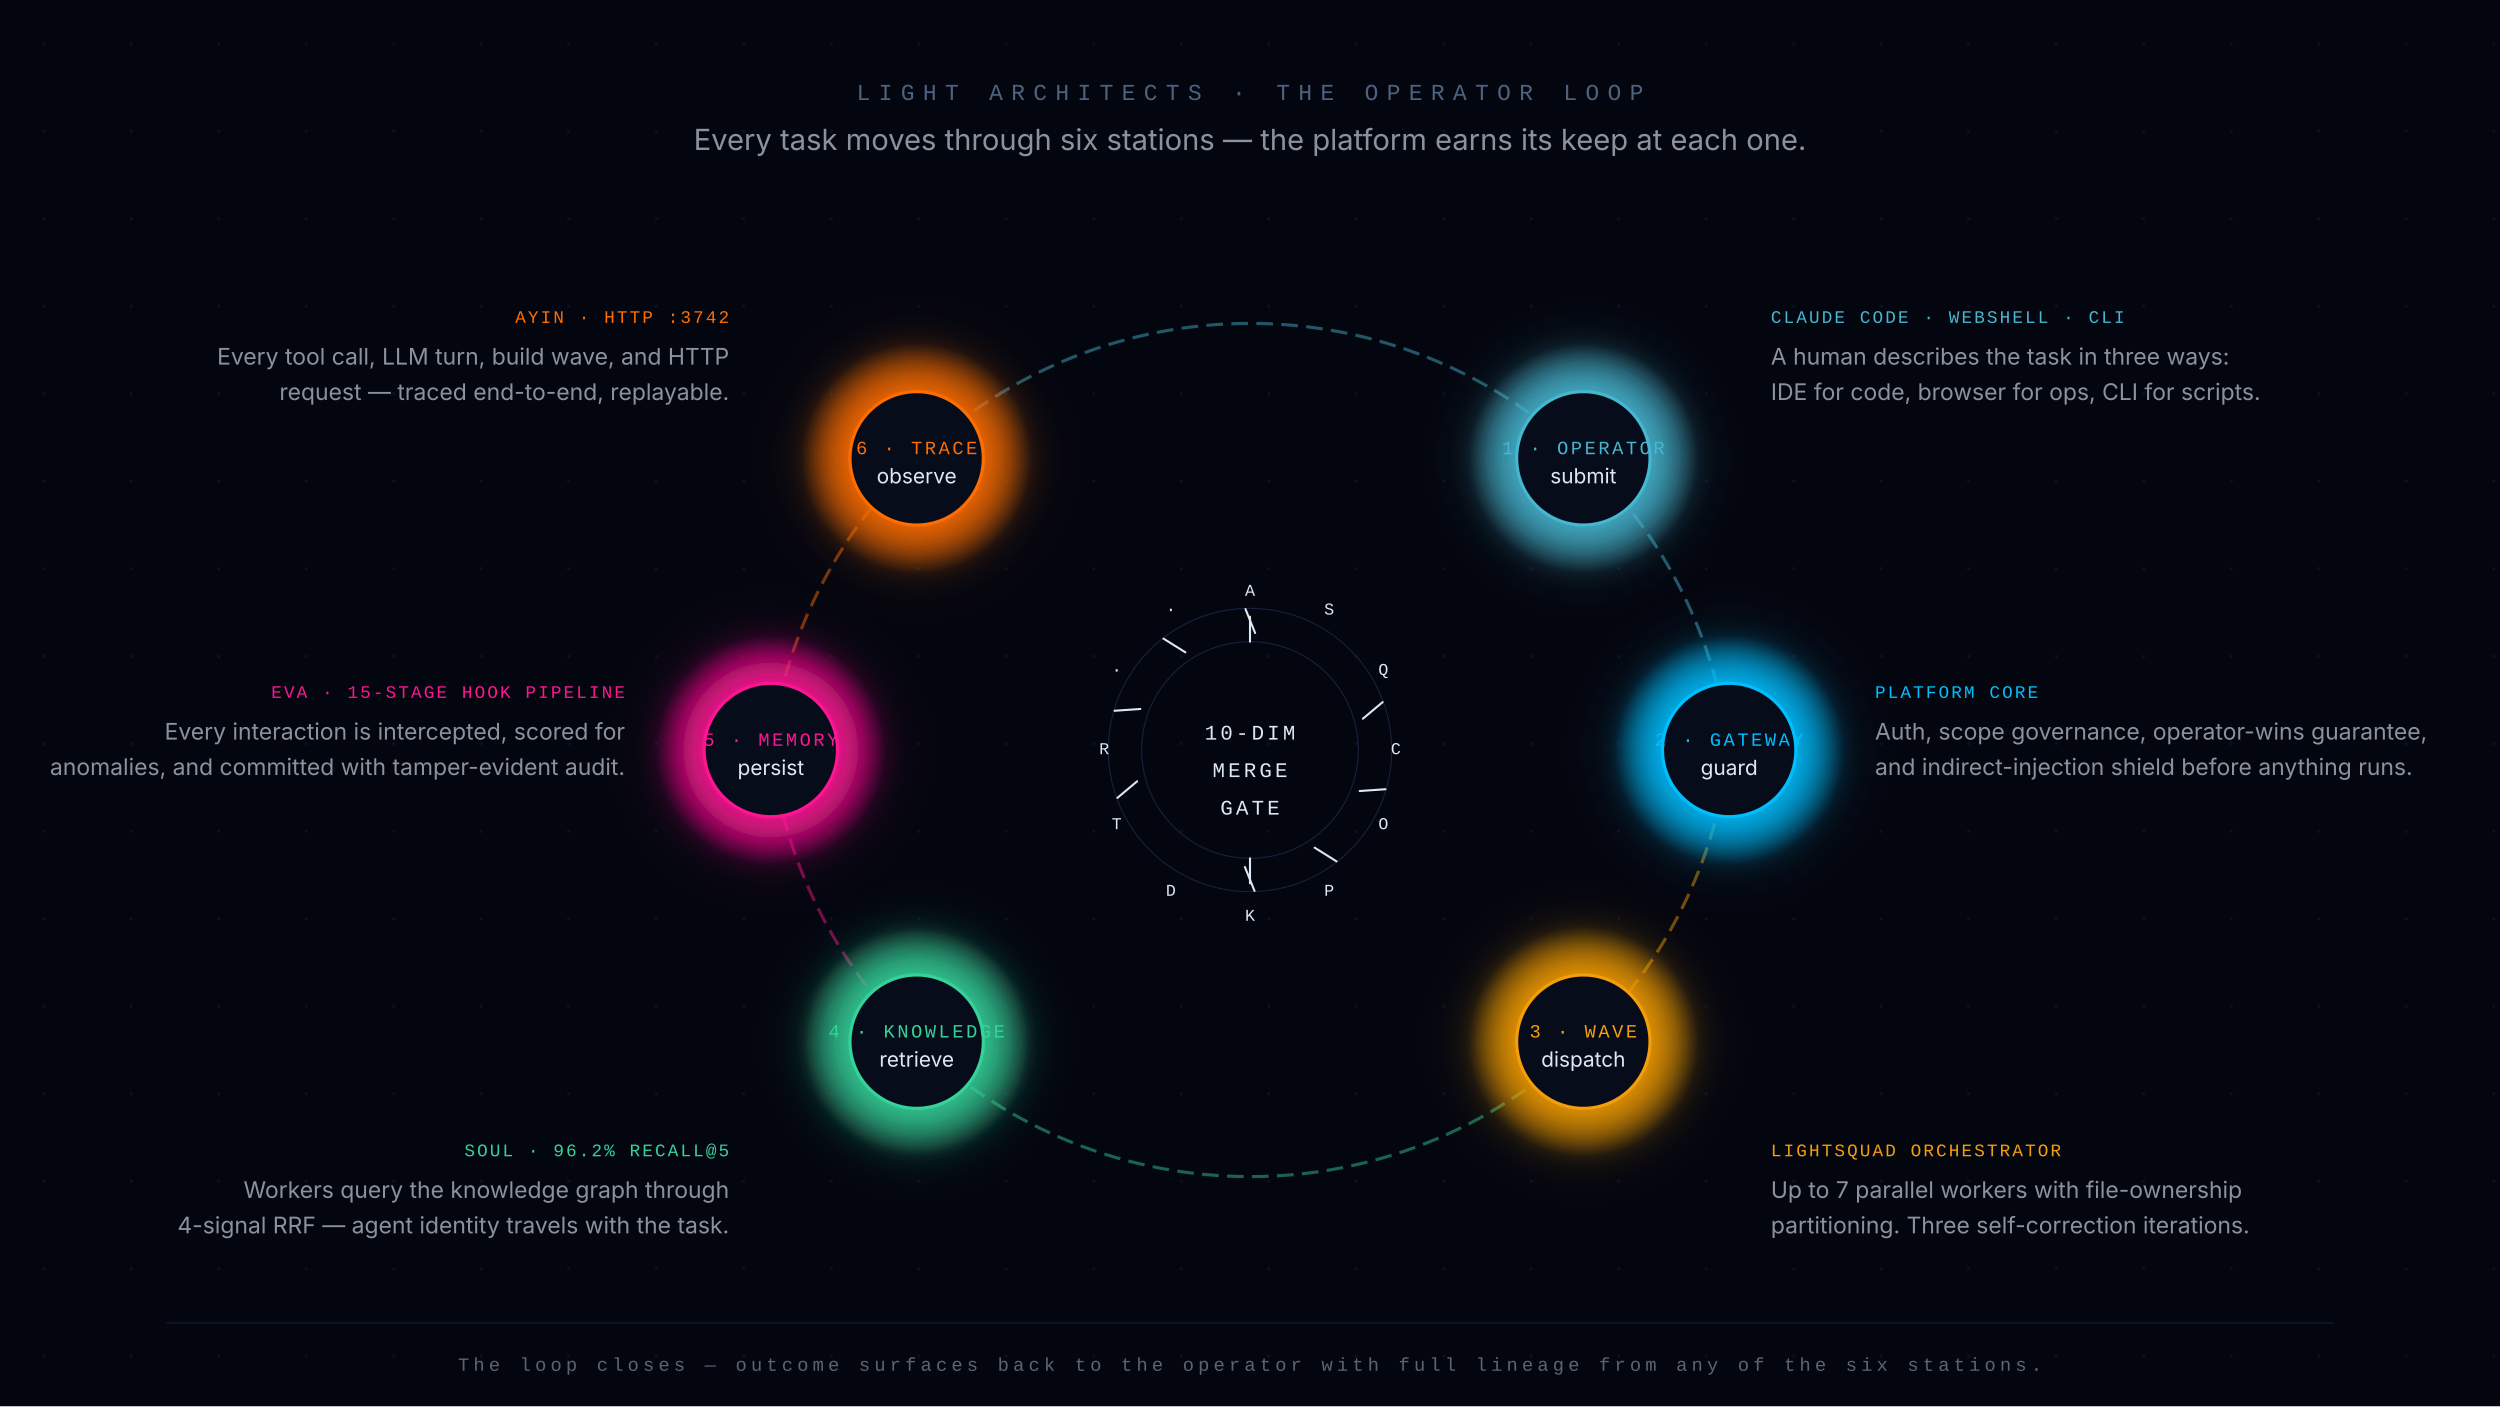
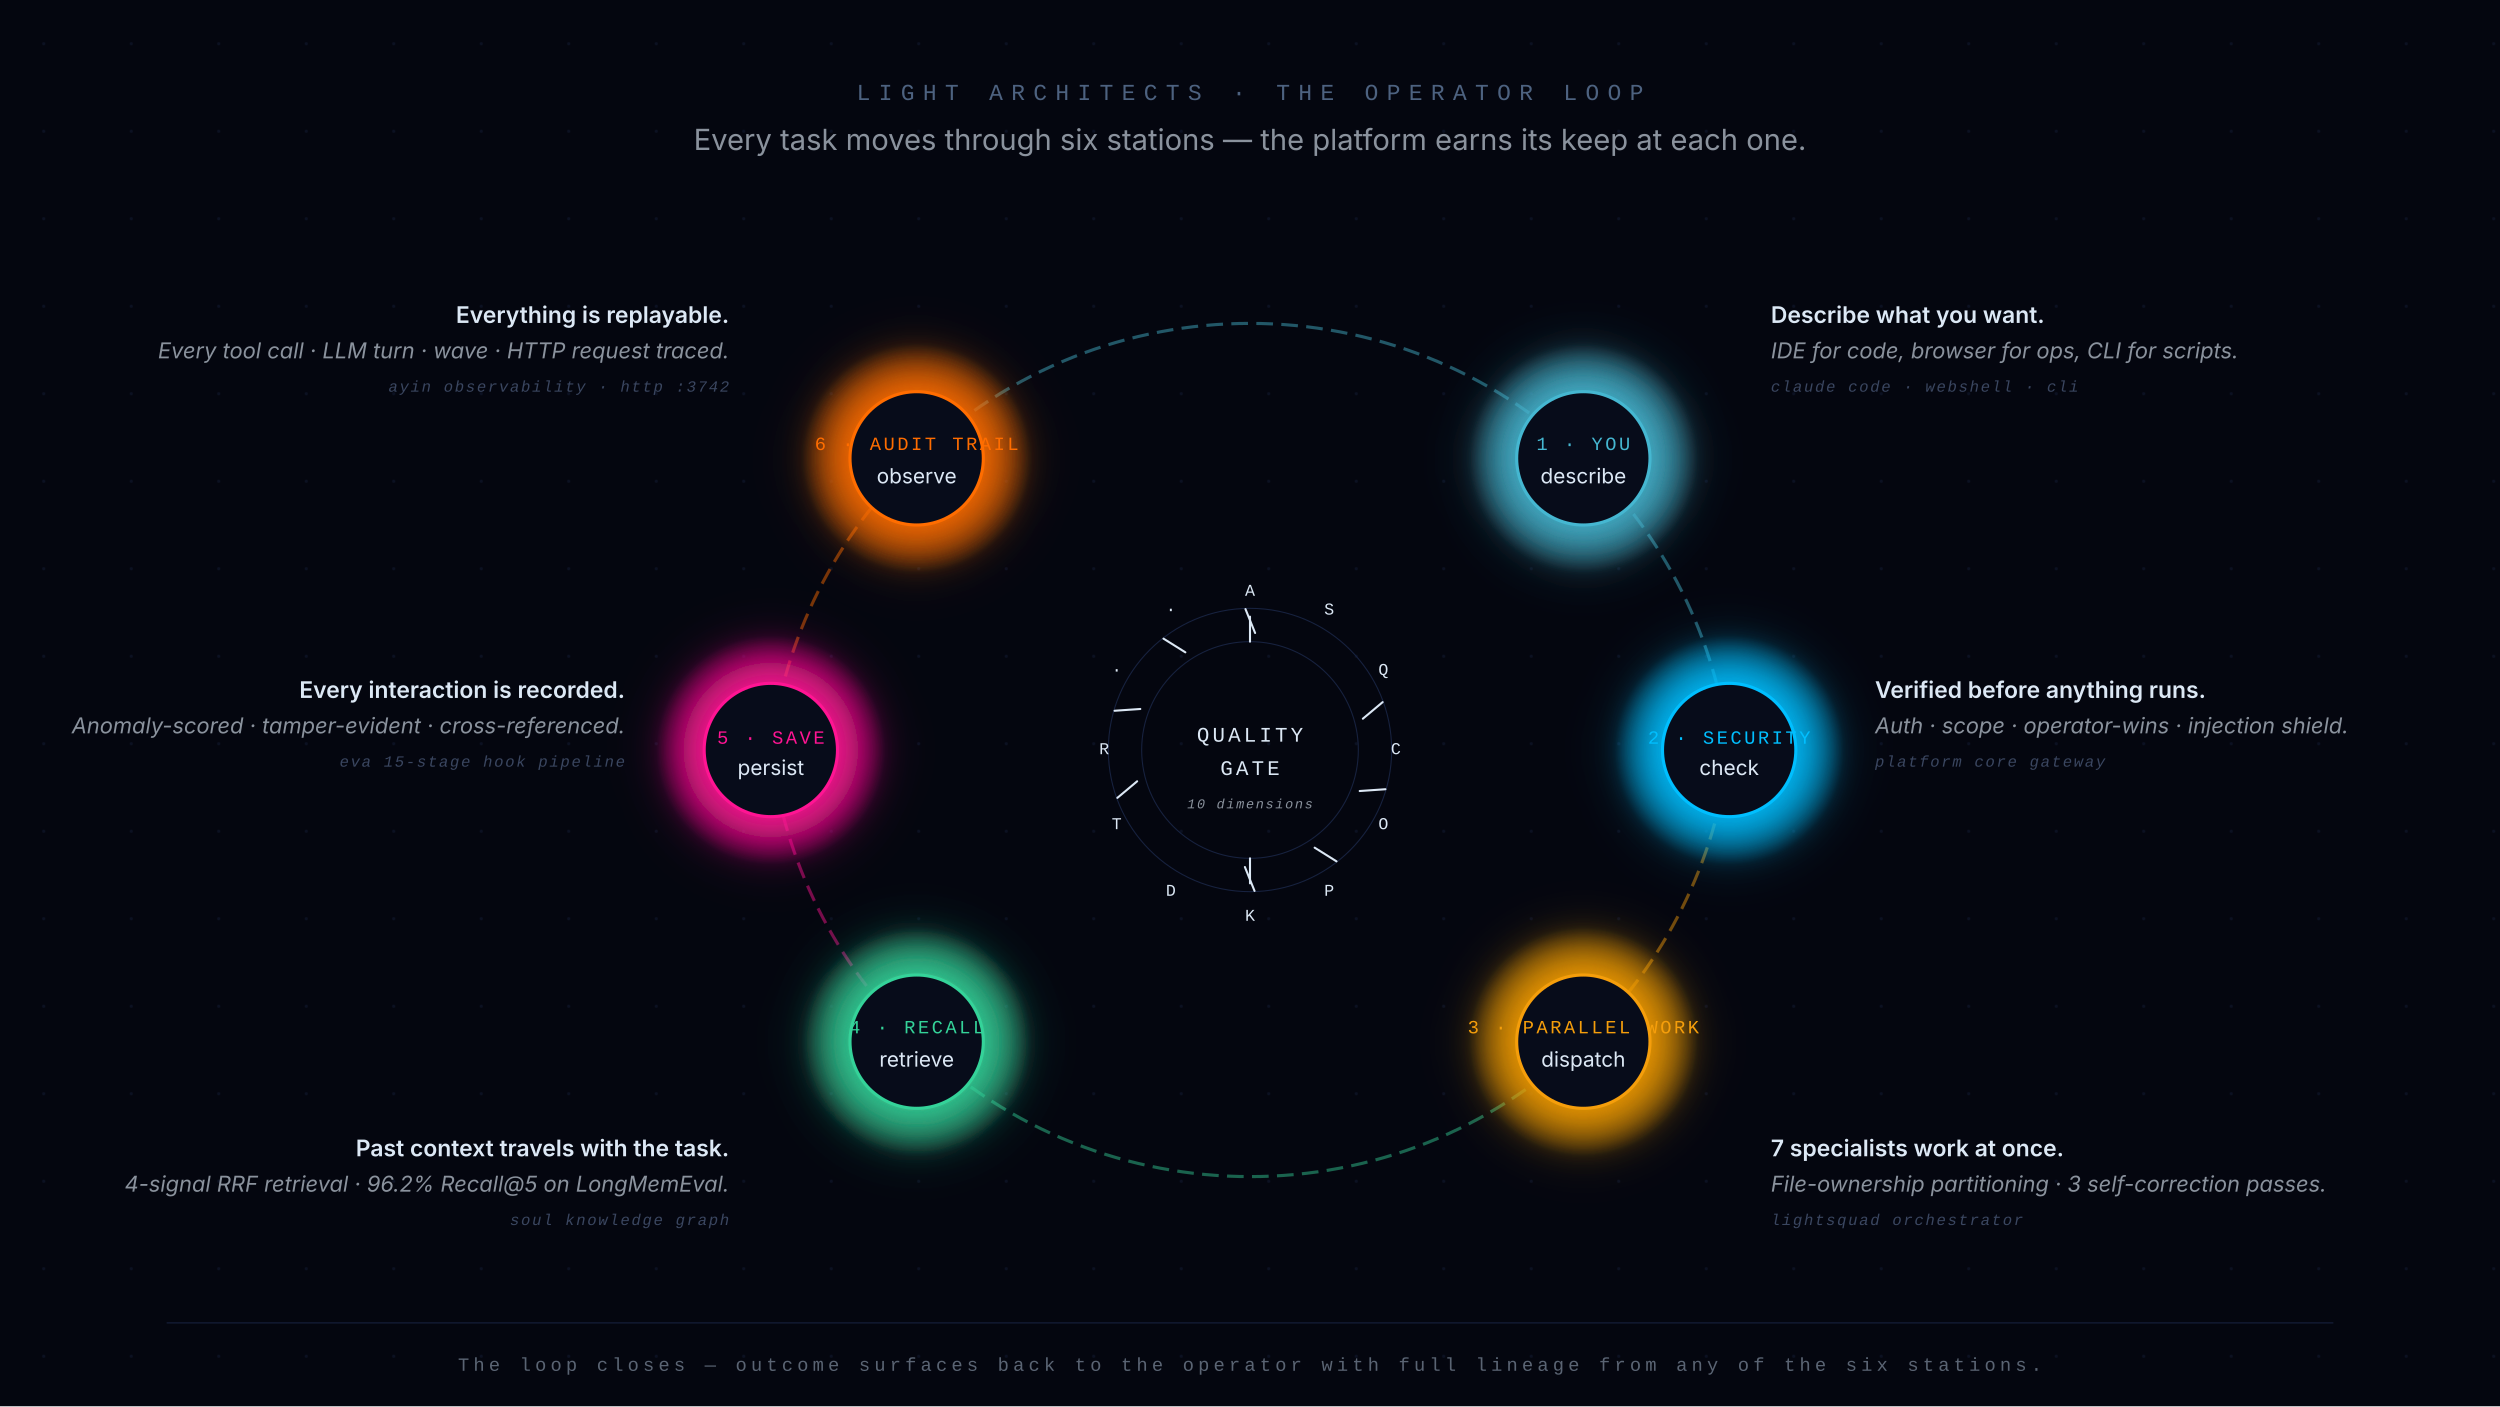
<svg xmlns="http://www.w3.org/2000/svg" viewBox="0 0 1200 675" width="1200" height="675">
  <defs>
    <style>
    .m{font-family:'JetBrains Mono','Courier New',monospace}
    .s{font-family:-apple-system,'Segoe UI','Helvetica Neue',sans-serif}
    @keyframes flow{0%{stroke-dashoffset:40}100%{stroke-dashoffset:0}}
    @keyframes pulse{0%,100%{opacity:.85}50%{opacity:1}}
    @keyframes reveal1{0%,8%{opacity:0}25%,100%{opacity:1}}
    @keyframes reveal2{0%,20%{opacity:0}37%,100%{opacity:1}}
    @keyframes reveal3{0%,32%{opacity:0}49%,100%{opacity:1}}
    @keyframes reveal4{0%,44%{opacity:0}61%,100%{opacity:1}}
    @keyframes reveal5{0%,56%{opacity:0}73%,100%{opacity:1}}
    @keyframes reveal6{0%,68%{opacity:0}85%,100%{opacity:1}}
    .r1{animation:reveal1 4s ease-out both}
    .r2{animation:reveal2 4s ease-out both}
    .r3{animation:reveal3 4s ease-out both}
    .r4{animation:reveal4 4s ease-out both}
    .r5{animation:reveal5 4s ease-out both}
    .r6{animation:reveal6 4s ease-out both}
    .flow-line{stroke-dasharray:8,4;animation:flow 1.5s linear infinite}
    .node-pulse{animation:pulse 3.5s ease-in-out infinite}
  </style>
    <filter id="bloom" x="-50%" y="-50%" width="200%" height="200%">
      <feGaussianBlur stdDeviation="2.5" result="b1" />
      <feGaussianBlur stdDeviation="6" result="b2" />
      <feGaussianBlur stdDeviation="12" result="b3" />
      <feMerge>
        <feMergeNode in="b3" />
        <feMergeNode in="b2" />
        <feMergeNode in="b1" />
        <feMergeNode in="SourceGraphic" />
      </feMerge>
    </filter>
    <filter id="softbloom" x="-30%" y="-30%" width="160%" height="160%">
      <feGaussianBlur stdDeviation="1.5" result="b1" />
      <feGaussianBlur stdDeviation="3.5" result="b2" />
      <feMerge>
        <feMergeNode in="b2" />
        <feMergeNode in="b1" />
        <feMergeNode in="SourceGraphic" />
      </feMerge>
    </filter>
    <pattern id="dots" width="42" height="42" patternUnits="userSpaceOnUse">
      <circle cx="21" cy="21" r="0.8" fill="#0b1020" />
    </pattern>
    <radialGradient id="glow-claude" cx="50%" cy="50%" r="50%">
      <stop offset="0%" stop-color="#45B7D1" stop-opacity="0.95" />
      <stop offset="60%" stop-color="#45B7D1" stop-opacity="0.4" />
      <stop offset="100%" stop-color="#45B7D1" stop-opacity="0" />
    </radialGradient>
    <radialGradient id="glow-corso" cx="50%" cy="50%" r="50%">
      <stop offset="0%" stop-color="#00BFFF" stop-opacity="0.95" />
      <stop offset="60%" stop-color="#00BFFF" stop-opacity="0.4" />
      <stop offset="100%" stop-color="#00BFFF" stop-opacity="0" />
    </radialGradient>
    <radialGradient id="glow-amber" cx="50%" cy="50%" r="50%">
      <stop offset="0%" stop-color="#F59E0B" stop-opacity="0.95" />
      <stop offset="60%" stop-color="#F59E0B" stop-opacity="0.4" />
      <stop offset="100%" stop-color="#F59E0B" stop-opacity="0" />
    </radialGradient>
    <radialGradient id="glow-soul" cx="50%" cy="50%" r="50%">
      <stop offset="0%" stop-color="#34D399" stop-opacity="0.95" />
      <stop offset="60%" stop-color="#34D399" stop-opacity="0.4" />
      <stop offset="100%" stop-color="#34D399" stop-opacity="0" />
    </radialGradient>
    <radialGradient id="glow-eva" cx="50%" cy="50%" r="50%">
      <stop offset="0%" stop-color="#FF1493" stop-opacity="0.95" />
      <stop offset="60%" stop-color="#FF1493" stop-opacity="0.4" />
      <stop offset="100%" stop-color="#FF1493" stop-opacity="0" />
    </radialGradient>
    <radialGradient id="glow-ayin" cx="50%" cy="50%" r="50%">
      <stop offset="0%" stop-color="#FF6D00" stop-opacity="0.95" />
      <stop offset="60%" stop-color="#FF6D00" stop-opacity="0.4" />
      <stop offset="100%" stop-color="#FF6D00" stop-opacity="0" />
    </radialGradient>
  </defs>
  <rect width="1200" height="675" fill="#04060f" />
  <rect width="1200" height="675" fill="url(#dots)" />
  <g class="r1">
    <text x="600" y="48" class="m" font-size="11" fill="#4d6280" text-anchor="middle" letter-spacing="4">LIGHT ARCHITECTS · THE OPERATOR LOOP</text>
    <text x="600" y="72" class="s" font-size="14" fill="#8a929d" text-anchor="middle">Every task moves through six stations — the platform earns its keep at each one.</text>
  </g>
  <g class="r6" opacity="0.7">
    <path d="M 760 220 A 230 230 0 0 1 830 360" stroke="#45B7D1" stroke-width="1.5" fill="none" class="flow-line" opacity="0.65" />
    <path d="M 830 360 A 230 230 0 0 1 760 500" stroke="#F59E0B" stroke-width="1.5" fill="none" class="flow-line" opacity="0.65" />
    <path d="M 760 500 A 230 230 0 0 1 440 500" stroke="#34D399" stroke-width="1.5" fill="none" class="flow-line" opacity="0.65" />
    <path d="M 440 500 A 230 230 0 0 1 370 360" stroke="#FF1493" stroke-width="1.5" fill="none" class="flow-line" opacity="0.65" />
    <path d="M 370 360 A 230 230 0 0 1 440 220" stroke="#FF6D00" stroke-width="1.5" fill="none" class="flow-line" opacity="0.65" />
    <path d="M 440 220 A 230 230 0 0 1 760 220" stroke="#45B7D1" stroke-width="1.5" fill="none" class="flow-line" opacity="0.65" />
  </g>
  <g class="r1">
    <circle cx="760" cy="220" r="55" fill="url(#glow-claude)" filter="url(#bloom)" />
    <circle cx="760" cy="220" r="32" fill="#070c1a" stroke="#45B7D1" stroke-width="1.5" class="node-pulse" />
-     <text x="760" y="218" class="m" font-size="9" fill="#45B7D1" text-anchor="middle" letter-spacing="1.2">1 · OPERATOR</text>
-     <text x="760" y="232" class="s" font-size="10" fill="#dce8f5" text-anchor="middle">submit</text>
-     <text x="850" y="155" class="m" font-size="8.5" fill="#45B7D1" letter-spacing="1">CLAUDE CODE · WEBSHELL · CLI</text>
-     <text x="850" y="175" class="s" font-size="11" fill="#8a929d">A human describes the task in three ways:</text>
-     <text x="850" y="192" class="s" font-size="11" fill="#8a929d">IDE for code, browser for ops, CLI for scripts.</text>
+     <text x="760" y="216" class="m" font-size="9" fill="#45B7D1" text-anchor="middle" letter-spacing="1.2">1 · YOU</text>
+     <text x="760" y="232" class="s" font-size="10" fill="#dce8f5" text-anchor="middle">describe</text>
+     <text x="850" y="155" class="s" font-size="11" fill="#dce8f5" font-weight="600">Describe what you want.</text>
+     <text x="850" y="172" class="s" font-size="10.5" fill="#8a929d" font-style="italic">IDE for code, browser for ops, CLI for scripts.</text>
+     <text x="850" y="188" class="m" font-size="7.5" fill="#3a4660" letter-spacing="0.8" font-style="italic">claude code · webshell · cli</text>
  </g>
  <g class="r2">
    <circle cx="830" cy="360" r="55" fill="url(#glow-corso)" filter="url(#bloom)" />
    <circle cx="830" cy="360" r="32" fill="#070c1a" stroke="#00BFFF" stroke-width="1.5" class="node-pulse" />
-     <text x="830" y="358" class="m" font-size="9" fill="#00BFFF" text-anchor="middle" letter-spacing="1.2">2 · GATEWAY</text>
-     <text x="830" y="372" class="s" font-size="10" fill="#dce8f5" text-anchor="middle">guard</text>
-     <text x="900" y="335" class="m" font-size="8.5" fill="#00BFFF" letter-spacing="1">PLATFORM CORE</text>
-     <text x="900" y="355" class="s" font-size="11" fill="#8a929d">Auth, scope governance, operator-wins guarantee,</text>
-     <text x="900" y="372" class="s" font-size="11" fill="#8a929d">and indirect-injection shield before anything runs.</text>
+     <text x="830" y="357" class="m" font-size="9" fill="#00BFFF" text-anchor="middle" letter-spacing="1.2">2 · SECURITY</text>
+     <text x="830" y="372" class="s" font-size="10" fill="#dce8f5" text-anchor="middle">check</text>
+     <text x="900" y="335" class="s" font-size="11" fill="#dce8f5" font-weight="600">Verified before anything runs.</text>
+     <text x="900" y="352" class="s" font-size="10.5" fill="#8a929d" font-style="italic">Auth · scope · operator-wins · injection shield.</text>
+     <text x="900" y="368" class="m" font-size="7.5" fill="#3a4660" letter-spacing="0.8" font-style="italic">platform core gateway</text>
  </g>
  <g class="r3">
    <circle cx="760" cy="500" r="55" fill="url(#glow-amber)" filter="url(#bloom)" />
    <circle cx="760" cy="500" r="32" fill="#070c1a" stroke="#F59E0B" stroke-width="1.5" class="node-pulse" />
-     <text x="760" y="498" class="m" font-size="9" fill="#F59E0B" text-anchor="middle" letter-spacing="1.2">3 · WAVE</text>
+     <text x="760" y="496" class="m" font-size="9" fill="#F59E0B" text-anchor="middle" letter-spacing="1.2">3 · PARALLEL WORK</text>
    <text x="760" y="512" class="s" font-size="10" fill="#dce8f5" text-anchor="middle">dispatch</text>
-     <text x="850" y="555" class="m" font-size="8.5" fill="#F59E0B" letter-spacing="1">LIGHTSQUAD ORCHESTRATOR</text>
-     <text x="850" y="575" class="s" font-size="11" fill="#8a929d">Up to 7 parallel workers with file-ownership</text>
-     <text x="850" y="592" class="s" font-size="11" fill="#8a929d">partitioning. Three self-correction iterations.</text>
+     <text x="850" y="555" class="s" font-size="11" fill="#dce8f5" font-weight="600">7 specialists work at once.</text>
+     <text x="850" y="572" class="s" font-size="10.5" fill="#8a929d" font-style="italic">File-ownership partitioning · 3 self-correction passes.</text>
+     <text x="850" y="588" class="m" font-size="7.5" fill="#3a4660" letter-spacing="0.8" font-style="italic">lightsquad orchestrator</text>
  </g>
  <g class="r4">
    <circle cx="440" cy="500" r="55" fill="url(#glow-soul)" filter="url(#bloom)" />
    <circle cx="440" cy="500" r="32" fill="#070c1a" stroke="#34D399" stroke-width="1.5" class="node-pulse" />
-     <text x="440" y="498" class="m" font-size="9" fill="#34D399" text-anchor="middle" letter-spacing="1.2">4 · KNOWLEDGE</text>
+     <text x="440" y="496" class="m" font-size="9" fill="#34D399" text-anchor="middle" letter-spacing="1.2">4 · RECALL</text>
    <text x="440" y="512" class="s" font-size="10" fill="#dce8f5" text-anchor="middle">retrieve</text>
-     <text x="350" y="555" class="m" font-size="8.5" fill="#34D399" letter-spacing="1" text-anchor="end">SOUL · 96.2% RECALL@5</text>
-     <text x="350" y="575" class="s" font-size="11" fill="#8a929d" text-anchor="end">Workers query the knowledge graph through</text>
-     <text x="350" y="592" class="s" font-size="11" fill="#8a929d" text-anchor="end">4-signal RRF — agent identity travels with the task.</text>
+     <text x="350" y="555" class="s" font-size="11" fill="#dce8f5" font-weight="600" text-anchor="end">Past context travels with the task.</text>
+     <text x="350" y="572" class="s" font-size="10.5" fill="#8a929d" text-anchor="end" font-style="italic">4-signal RRF retrieval · 96.2% Recall@5 on LongMemEval.</text>
+     <text x="350" y="588" class="m" font-size="7.5" fill="#3a4660" letter-spacing="0.8" text-anchor="end" font-style="italic">soul knowledge graph</text>
  </g>
  <g class="r5">
    <circle cx="370" cy="360" r="55" fill="url(#glow-eva)" filter="url(#bloom)" />
    <circle cx="370" cy="360" r="32" fill="#070c1a" stroke="#FF1493" stroke-width="1.5" class="node-pulse" />
-     <text x="370" y="358" class="m" font-size="9" fill="#FF1493" text-anchor="middle" letter-spacing="1.2">5 · MEMORY</text>
+     <text x="370" y="357" class="m" font-size="9" fill="#FF1493" text-anchor="middle" letter-spacing="1.2">5 · SAVE</text>
    <text x="370" y="372" class="s" font-size="10" fill="#dce8f5" text-anchor="middle">persist</text>
-     <text x="300" y="335" class="m" font-size="8.5" fill="#FF1493" letter-spacing="1" text-anchor="end">EVA · 15-STAGE HOOK PIPELINE</text>
-     <text x="300" y="355" class="s" font-size="11" fill="#8a929d" text-anchor="end">Every interaction is intercepted, scored for</text>
-     <text x="300" y="372" class="s" font-size="11" fill="#8a929d" text-anchor="end">anomalies, and committed with tamper-evident audit.</text>
+     <text x="300" y="335" class="s" font-size="11" fill="#dce8f5" font-weight="600" text-anchor="end">Every interaction is recorded.</text>
+     <text x="300" y="352" class="s" font-size="10.5" fill="#8a929d" text-anchor="end" font-style="italic">Anomaly-scored · tamper-evident · cross-referenced.</text>
+     <text x="300" y="368" class="m" font-size="7.5" fill="#3a4660" letter-spacing="0.8" text-anchor="end" font-style="italic">eva 15-stage hook pipeline</text>
  </g>
  <g class="r6">
    <circle cx="440" cy="220" r="55" fill="url(#glow-ayin)" filter="url(#bloom)" />
    <circle cx="440" cy="220" r="32" fill="#070c1a" stroke="#FF6D00" stroke-width="1.5" class="node-pulse" />
-     <text x="440" y="218" class="m" font-size="9" fill="#FF6D00" text-anchor="middle" letter-spacing="1.2">6 · TRACE</text>
+     <text x="440" y="216" class="m" font-size="9" fill="#FF6D00" text-anchor="middle" letter-spacing="1.2">6 · AUDIT TRAIL</text>
    <text x="440" y="232" class="s" font-size="10" fill="#dce8f5" text-anchor="middle">observe</text>
-     <text x="350" y="155" class="m" font-size="8.5" fill="#FF6D00" letter-spacing="1" text-anchor="end">AYIN · HTTP :3742</text>
-     <text x="350" y="175" class="s" font-size="11" fill="#8a929d" text-anchor="end">Every tool call, LLM turn, build wave, and HTTP</text>
-     <text x="350" y="192" class="s" font-size="11" fill="#8a929d" text-anchor="end">request — traced end-to-end, replayable.</text>
+     <text x="350" y="155" class="s" font-size="11" fill="#dce8f5" font-weight="600" text-anchor="end">Everything is replayable.</text>
+     <text x="350" y="172" class="s" font-size="10.5" fill="#8a929d" text-anchor="end" font-style="italic">Every tool call · LLM turn · wave · HTTP request traced.</text>
+     <text x="350" y="188" class="m" font-size="7.5" fill="#3a4660" letter-spacing="0.8" text-anchor="end" font-style="italic">ayin observability · http :3742</text>
  </g>
  <g class="r6">
    <circle cx="600" cy="360" r="68" fill="none" stroke="#172240" stroke-width="0.5" />
    <circle cx="600" cy="360" r="52" fill="none" stroke="#172240" stroke-width="0.5" />
    <g stroke="#dce8f5" stroke-width="1" stroke-linecap="round">
      <line x1="600" y1="296" x2="600" y2="308" />
      <line x1="638" y1="304" x2="635" y2="316" transform="rotate(36 600 360)" />
      <line x1="638" y1="304" x2="635" y2="316" transform="rotate(72 600 360)" />
      <line x1="638" y1="304" x2="635" y2="316" transform="rotate(108 600 360)" />
      <line x1="638" y1="304" x2="635" y2="316" transform="rotate(144 600 360)" />
      <line x1="600" y1="412" x2="600" y2="424" />
      <line x1="638" y1="304" x2="635" y2="316" transform="rotate(216 600 360)" />
      <line x1="638" y1="304" x2="635" y2="316" transform="rotate(252 600 360)" />
      <line x1="638" y1="304" x2="635" y2="316" transform="rotate(288 600 360)" />
      <line x1="638" y1="304" x2="635" y2="316" transform="rotate(324 600 360)" />
    </g>
    <g class="m" font-size="8" fill="#dce8f5" text-anchor="middle">
      <text x="600" y="286">A</text>
      <text x="638" y="295">S</text>
      <text x="664" y="324">Q</text>
      <text x="670" y="362">C</text>
      <text x="664" y="398">O</text>
      <text x="638" y="430">P</text>
      <text x="600" y="442">K</text>
      <text x="562" y="430">D</text>
      <text x="536" y="398">T</text>
      <text x="530" y="362">R</text>
      <text x="536" y="324">·</text>
      <text x="562" y="295">·</text>
    </g>
-     <text x="600" y="355" class="m" font-size="10" fill="#dce8f5" text-anchor="middle" letter-spacing="1.5">10-DIM</text>
-     <text x="600" y="373" class="m" font-size="10" fill="#dce8f5" text-anchor="middle" letter-spacing="1.5">MERGE</text>
-     <text x="600" y="391" class="m" font-size="10" fill="#dce8f5" text-anchor="middle" letter-spacing="1.5">GATE</text>
+     <text x="600" y="356" class="m" font-size="10" fill="#dce8f5" text-anchor="middle" letter-spacing="1.5">QUALITY</text>
+     <text x="600" y="372" class="m" font-size="10" fill="#dce8f5" text-anchor="middle" letter-spacing="1.5">GATE</text>
+     <text x="600" y="388" class="m" font-size="6.5" fill="#8a929d" text-anchor="middle" letter-spacing="0.8" font-style="italic">10 dimensions</text>
  </g>
  <g class="r6">
    <line x1="80" y1="635" x2="1120" y2="635" stroke="#172240" stroke-width="0.5" />
    <text x="600" y="658" class="m" font-size="9" fill="#5a6473" text-anchor="middle" letter-spacing="2">The loop closes — outcome surfaces back to the operator with full lineage from any of the six stations.</text>
  </g>
</svg>
